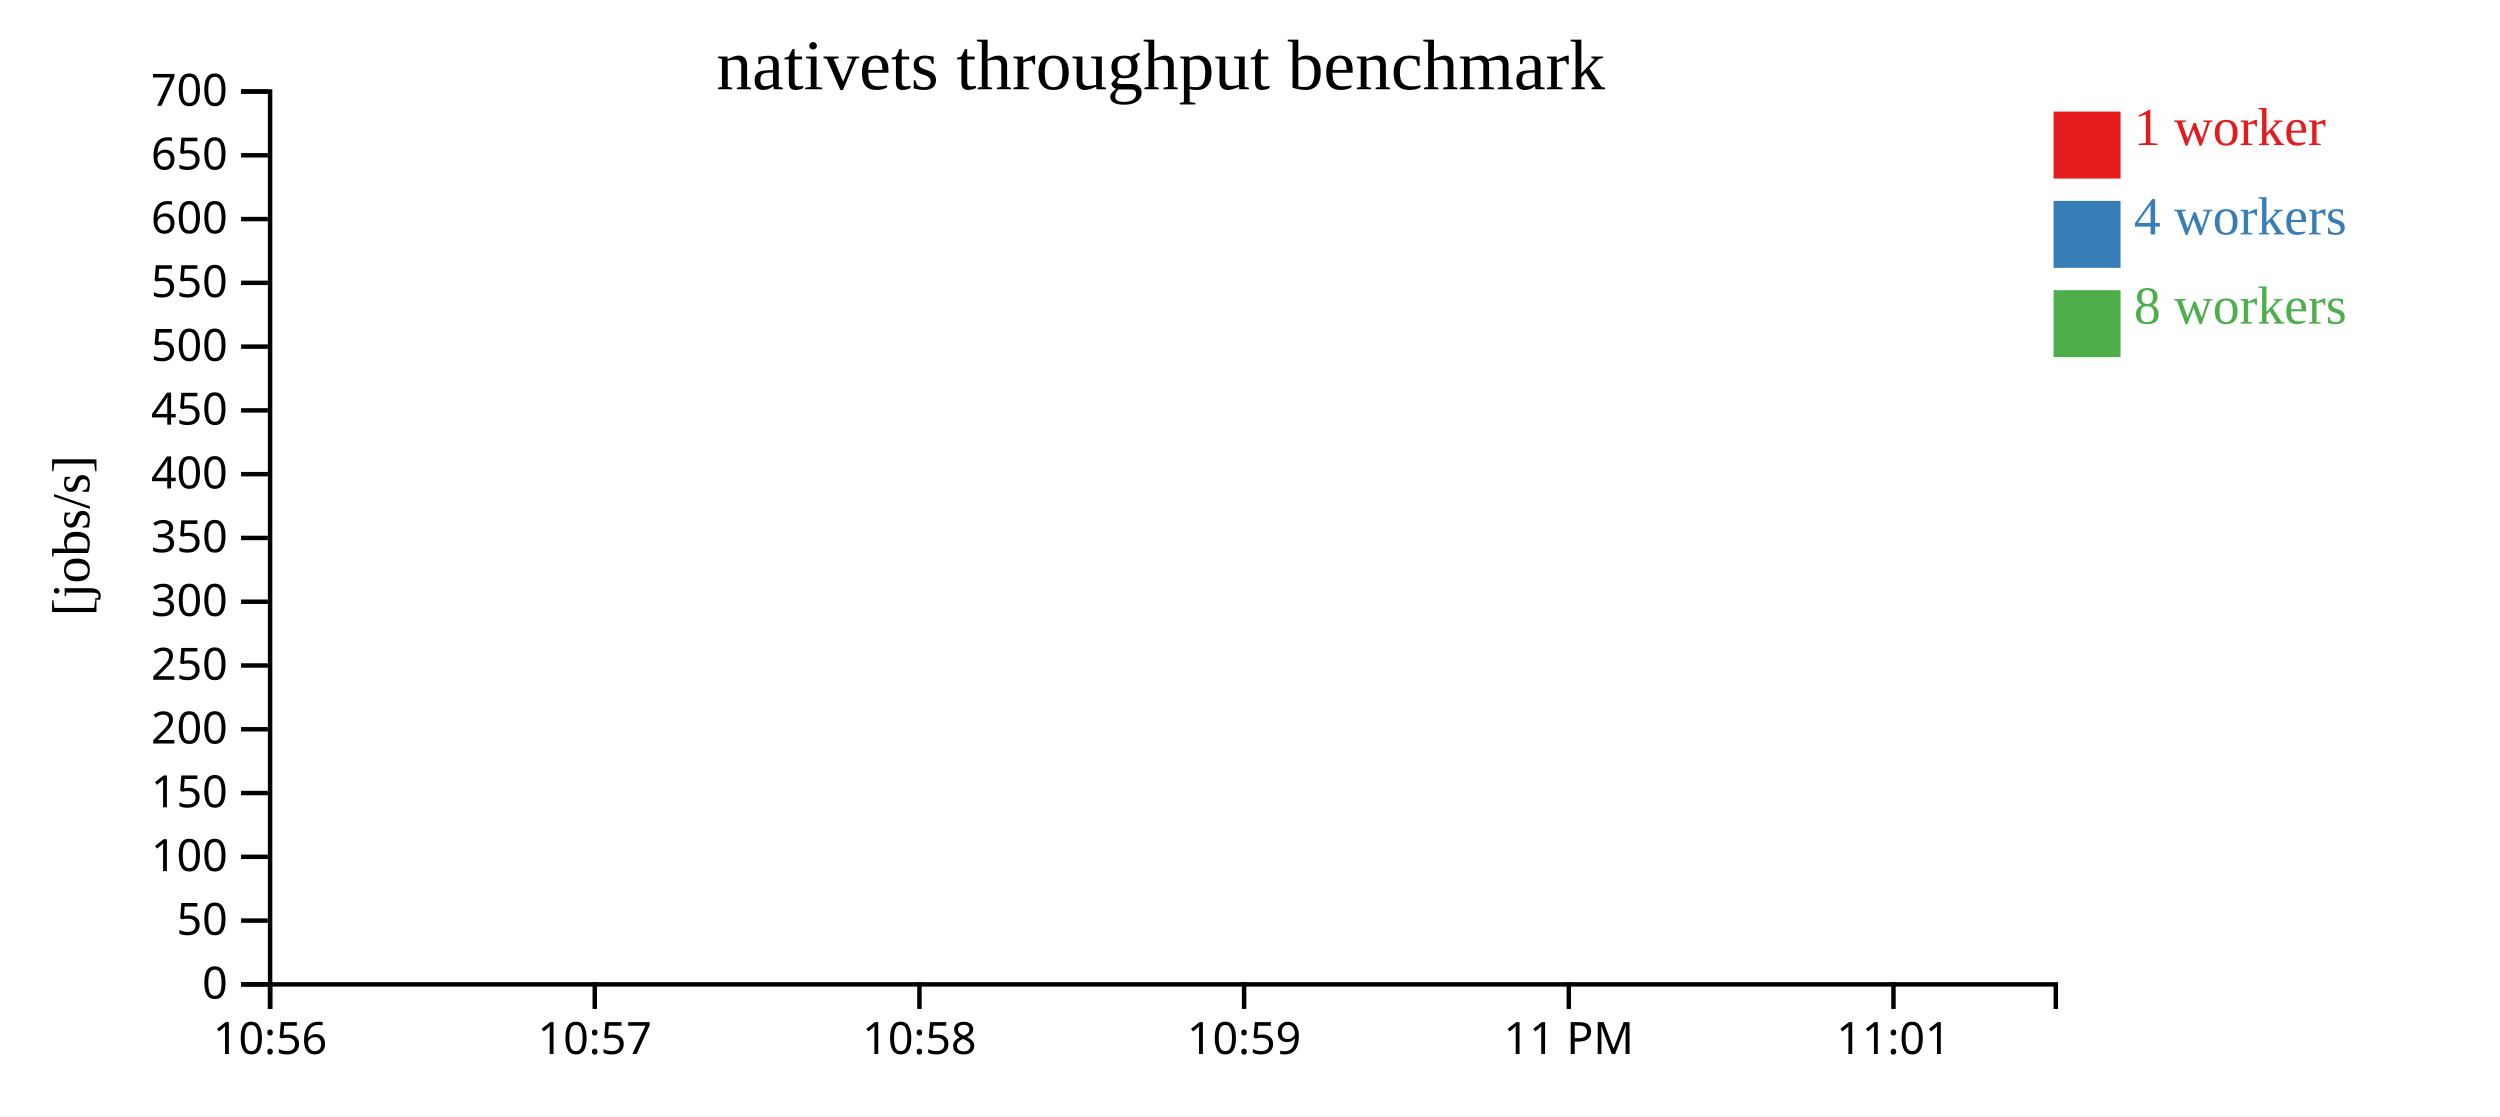
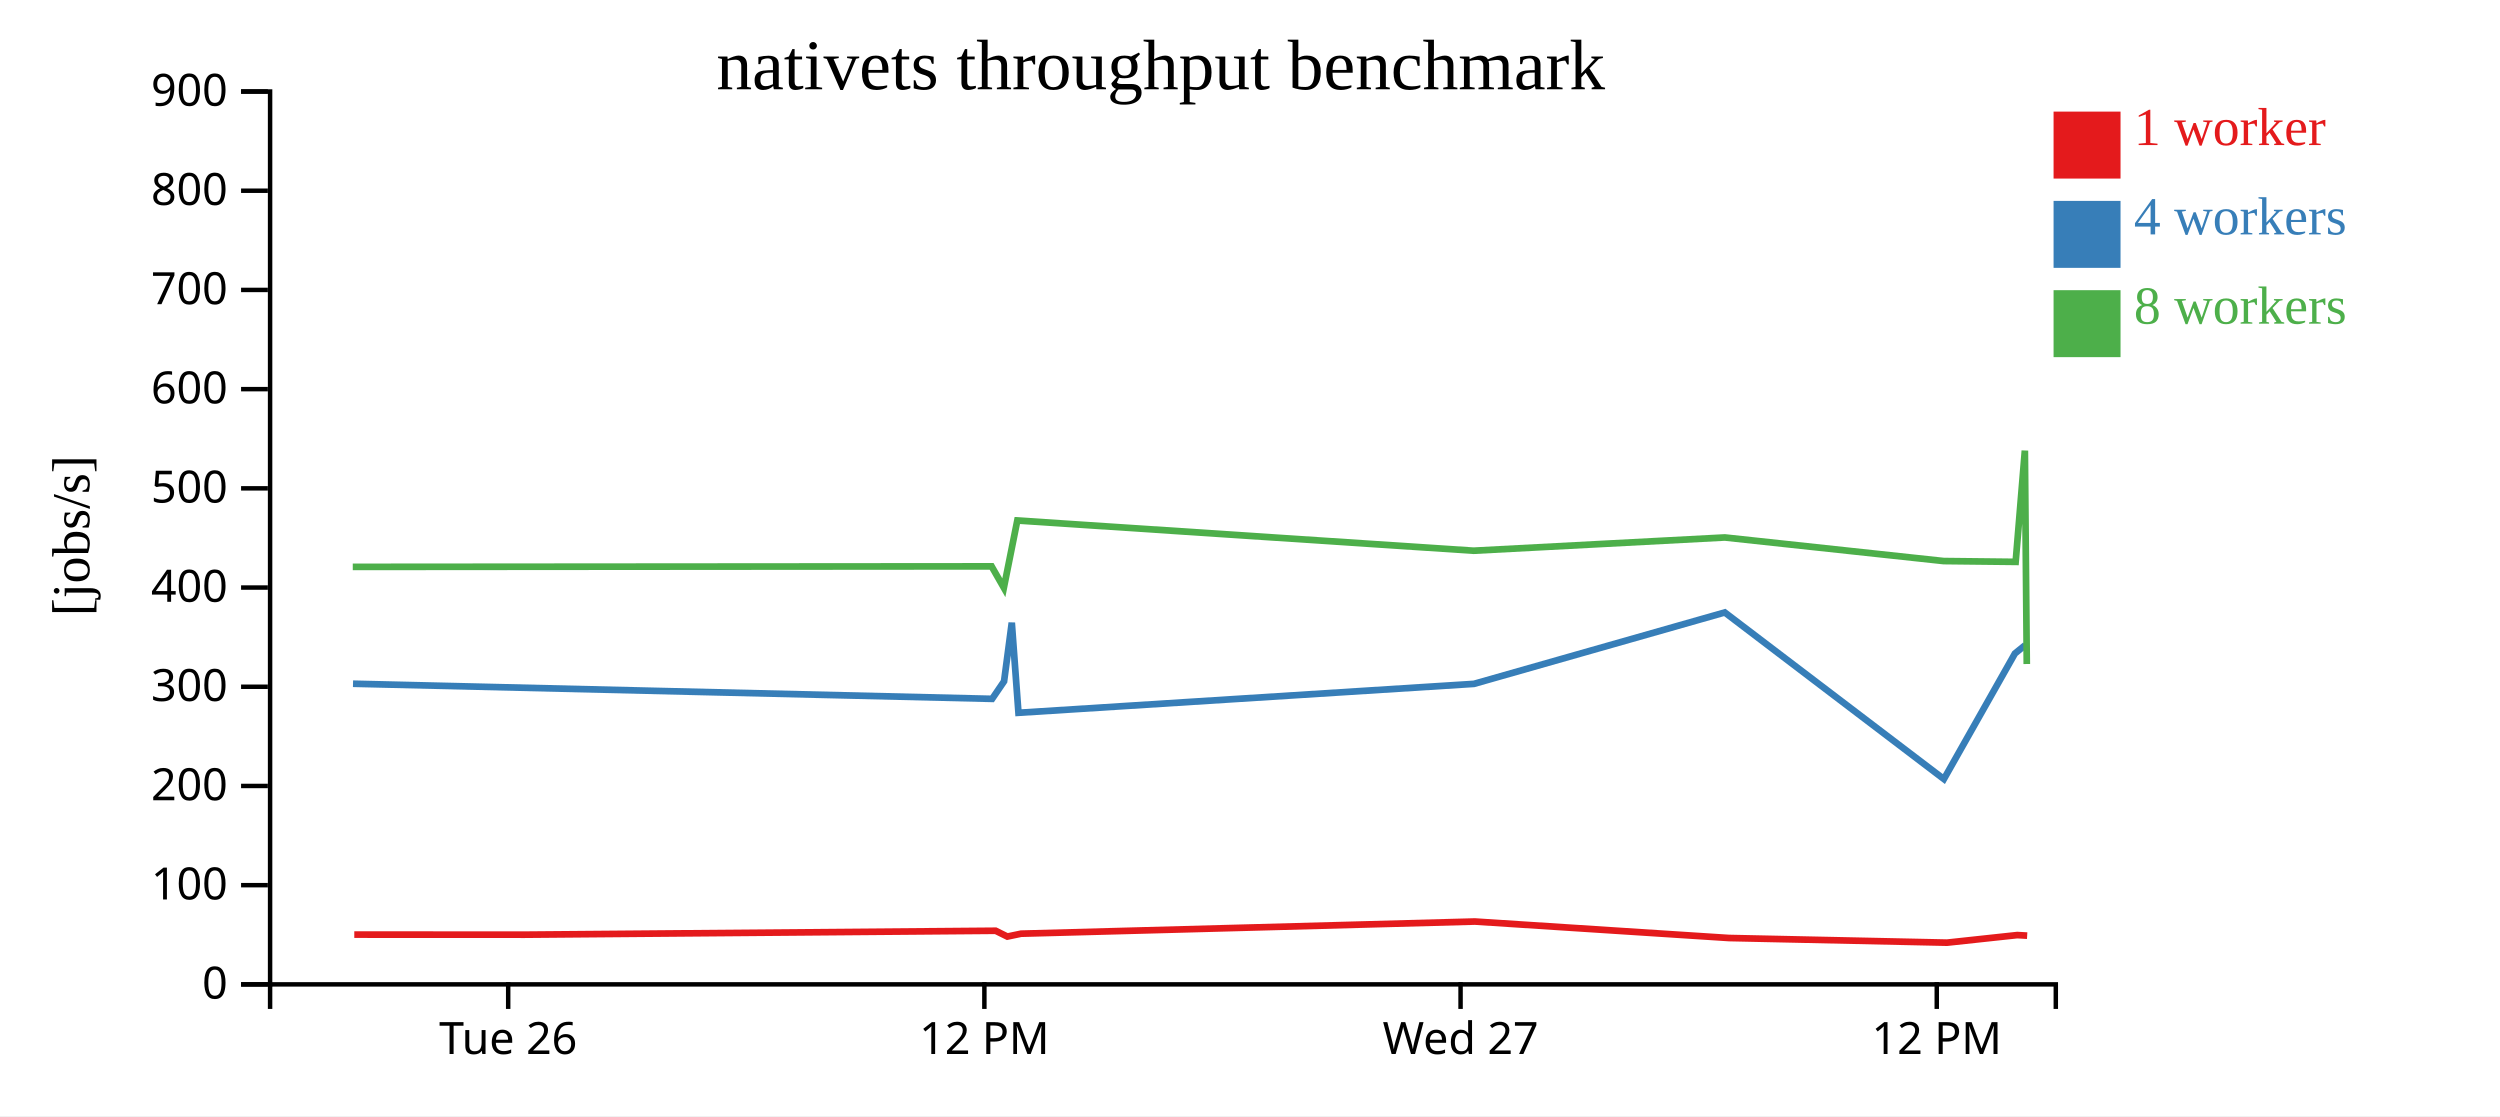
<svg xmlns="http://www.w3.org/2000/svg" width="560" height="250">
  <rect width="100%" height="100%" fill="white" />
  <g transform="translate(60,20)">
    <g transform="translate(0,200)" fill="none" font-size="10" font-family="sans-serif" text-anchor="middle">
      <path class="domain" stroke="currentColor" d="M0.5,6V0.5H400.5V6" />
-       <g class="tick" opacity="1" transform="translate(0.5,0)">
+       <g class="tick" opacity="1" transform="translate(53.83333,0)">
        <line stroke="currentColor" y2="6" />
-         <text fill="currentColor" y="9" dy="0.71em">10:56</text>
+         <text fill="currentColor" y="9" dy="0.71em">Tue 26</text>
      </g>
-       <g class="tick" opacity="1" transform="translate(73.22727,0)">
+       <g class="tick" opacity="1" transform="translate(160.5,0)">
        <line stroke="currentColor" y2="6" />
-         <text fill="currentColor" y="9" dy="0.71em">10:57</text>
+         <text fill="currentColor" y="9" dy="0.71em">12 PM</text>
      </g>
-       <g class="tick" opacity="1" transform="translate(145.9545,0)">
+       <g class="tick" opacity="1" transform="translate(267.1667,0)">
        <line stroke="currentColor" y2="6" />
-         <text fill="currentColor" y="9" dy="0.71em">10:58</text>
+         <text fill="currentColor" y="9" dy="0.71em">Wed 27</text>
      </g>
-       <g class="tick" opacity="1" transform="translate(218.6818,0)">
+       <g class="tick" opacity="1" transform="translate(373.8333,0)">
        <line stroke="currentColor" y2="6" />
-         <text fill="currentColor" y="9" dy="0.71em">10:59</text>
-       </g>
-       <g class="tick" opacity="1" transform="translate(291.4091,0)">
-         <line stroke="currentColor" y2="6" />
-         <text fill="currentColor" y="9" dy="0.71em">11 PM</text>
-       </g>
-       <g class="tick" opacity="1" transform="translate(364.1364,0)">
-         <line stroke="currentColor" y2="6" />
-         <text fill="currentColor" y="9" dy="0.71em">11:01</text>
+         <text fill="currentColor" y="9" dy="0.71em">12 PM</text>
      </g>
    </g>
    <g fill="none" font-size="10" font-family="sans-serif" text-anchor="end">
      <path class="domain" stroke="currentColor" d="M-6,200.5H0.5V0.5H-6" />
      <g class="tick" opacity="1" transform="translate(0,200.5)">
        <line stroke="currentColor" x2="-6" />
        <text fill="currentColor" x="-9" dy="0.32em">0</text>
      </g>
-       <g class="tick" opacity="1" transform="translate(0,186.2143)">
-         <line stroke="currentColor" x2="-6" />
-         <text fill="currentColor" x="-9" dy="0.32em">50</text>
-       </g>
-       <g class="tick" opacity="1" transform="translate(0,171.9286)">
+       <g class="tick" opacity="1" transform="translate(0,178.2778)">
        <line stroke="currentColor" x2="-6" />
        <text fill="currentColor" x="-9" dy="0.32em">100</text>
      </g>
-       <g class="tick" opacity="1" transform="translate(0,157.6429)">
-         <line stroke="currentColor" x2="-6" />
-         <text fill="currentColor" x="-9" dy="0.32em">150</text>
-       </g>
-       <g class="tick" opacity="1" transform="translate(0,143.3571)">
+       <g class="tick" opacity="1" transform="translate(0,156.0556)">
        <line stroke="currentColor" x2="-6" />
        <text fill="currentColor" x="-9" dy="0.32em">200</text>
      </g>
-       <g class="tick" opacity="1" transform="translate(0,129.0714)">
-         <line stroke="currentColor" x2="-6" />
-         <text fill="currentColor" x="-9" dy="0.32em">250</text>
-       </g>
-       <g class="tick" opacity="1" transform="translate(0,114.7857)">
+       <g class="tick" opacity="1" transform="translate(0,133.8333)">
        <line stroke="currentColor" x2="-6" />
        <text fill="currentColor" x="-9" dy="0.32em">300</text>
      </g>
-       <g class="tick" opacity="1" transform="translate(0,100.5)">
-         <line stroke="currentColor" x2="-6" />
-         <text fill="currentColor" x="-9" dy="0.32em">350</text>
-       </g>
-       <g class="tick" opacity="1" transform="translate(0,86.21429)">
+       <g class="tick" opacity="1" transform="translate(0,111.6111)">
        <line stroke="currentColor" x2="-6" />
        <text fill="currentColor" x="-9" dy="0.32em">400</text>
      </g>
-       <g class="tick" opacity="1" transform="translate(0,71.92857)">
-         <line stroke="currentColor" x2="-6" />
-         <text fill="currentColor" x="-9" dy="0.32em">450</text>
-       </g>
-       <g class="tick" opacity="1" transform="translate(0,57.64286)">
+       <g class="tick" opacity="1" transform="translate(0,89.38889)">
        <line stroke="currentColor" x2="-6" />
        <text fill="currentColor" x="-9" dy="0.32em">500</text>
      </g>
-       <g class="tick" opacity="1" transform="translate(0,43.35714)">
-         <line stroke="currentColor" x2="-6" />
-         <text fill="currentColor" x="-9" dy="0.32em">550</text>
-       </g>
-       <g class="tick" opacity="1" transform="translate(0,29.07143)">
+       <g class="tick" opacity="1" transform="translate(0,67.16667)">
        <line stroke="currentColor" x2="-6" />
        <text fill="currentColor" x="-9" dy="0.32em">600</text>
      </g>
-       <g class="tick" opacity="1" transform="translate(0,14.78571)">
+       <g class="tick" opacity="1" transform="translate(0,44.94444)">
        <line stroke="currentColor" x2="-6" />
-         <text fill="currentColor" x="-9" dy="0.32em">650</text>
+         <text fill="currentColor" x="-9" dy="0.32em">700</text>
+       </g>
+       <g class="tick" opacity="1" transform="translate(0,22.72222)">
+         <line stroke="currentColor" x2="-6" />
+         <text fill="currentColor" x="-9" dy="0.32em">800</text>
      </g>
      <g class="tick" opacity="1" transform="translate(0,0.5)">
        <line stroke="currentColor" x2="-6" />
-         <text fill="currentColor" x="-9" dy="0.32em">700</text>
+         <text fill="currentColor" x="-9" dy="0.32em">900</text>
      </g>
    </g>
    <text text-anchor="middle" style="font-size: 12px" transform="rotate(-90)" y="-40" x="-100">[jobs/s]</text>
    <text text-anchor="middle" style="font-size: 16px" y="0" x="200">nativets throughput benchmark</text>
-     <path class="line" fill="none" stroke="#e41a1c" stroke-width="1.5" d="M397.589,186.542Z" />
-     <path class="line" fill="none" stroke="#377eb8" stroke-width="1.5" d="M33.45,103.67Z" />
-     <path class="line" fill="none" stroke="#4daf4a" stroke-width="1.5" d="M111.909,74.604Z" />
+     <path class="line" fill="none" stroke="#e41a1c" stroke-width="1.5" d="M19.361,189.353L57.546,189.37L163.023,188.49L165.642,189.79L168.721,189.147L270.371,186.423L327.271,190.113L376.131,191.157L391.867,189.458L394.085,189.585" />
+     <path class="line" fill="none" stroke="#377eb8" stroke-width="1.5" d="M19.073,133.156L162.236,136.544L164.91,132.619L166.642,119.485L168.135,139.663L270.162,133.186L326.348,117.189L375.432,154.509L391.346,126.38L393.642,124.517" />
+     <path class="line" fill="none" stroke="#4daf4a" stroke-width="1.5" d="M19.02,106.981L162.119,106.864L164.859,111.659L167.877,96.593L270.075,103.361L326.356,100.393L375.397,105.678L391.507,105.858L393.571,80.942L394,128.741" />
    <rect class="dot" x="400" y="5" width="15" height="15" style="fill: #e41a1c;" />
    <rect class="dot" x="400" y="25" width="15" height="15" style="fill: #377eb8;" />
    <rect class="dot" x="400" y="45" width="15" height="15" style="fill: #4daf4a;" />
    <text class="label" x="418" y="12.5" style="fill: #e41a1c; alignment-baseline: middle;" text-anchor="left">1 worker</text>
    <text class="label" x="418" y="32.5" style="fill: #377eb8; alignment-baseline: middle;" text-anchor="left">4 workers</text>
    <text class="label" x="418" y="52.5" style="fill: #4daf4a; alignment-baseline: middle;" text-anchor="left">8 workers</text>
  </g>
</svg>
